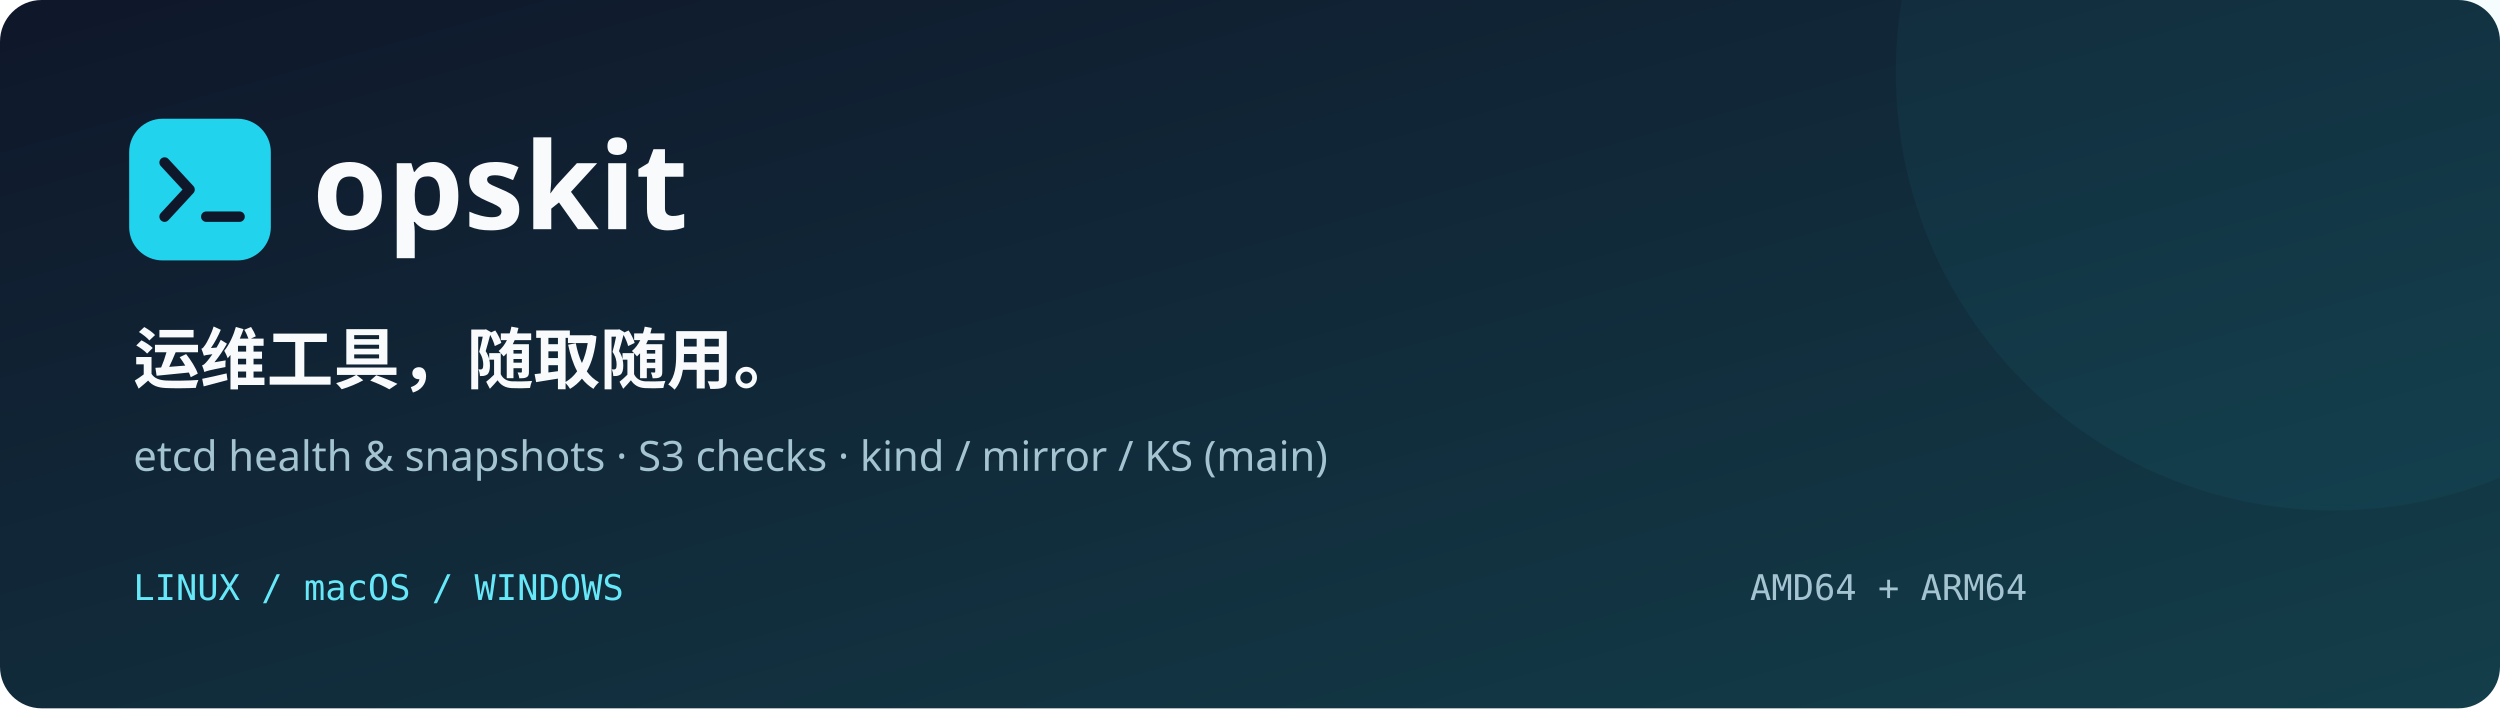
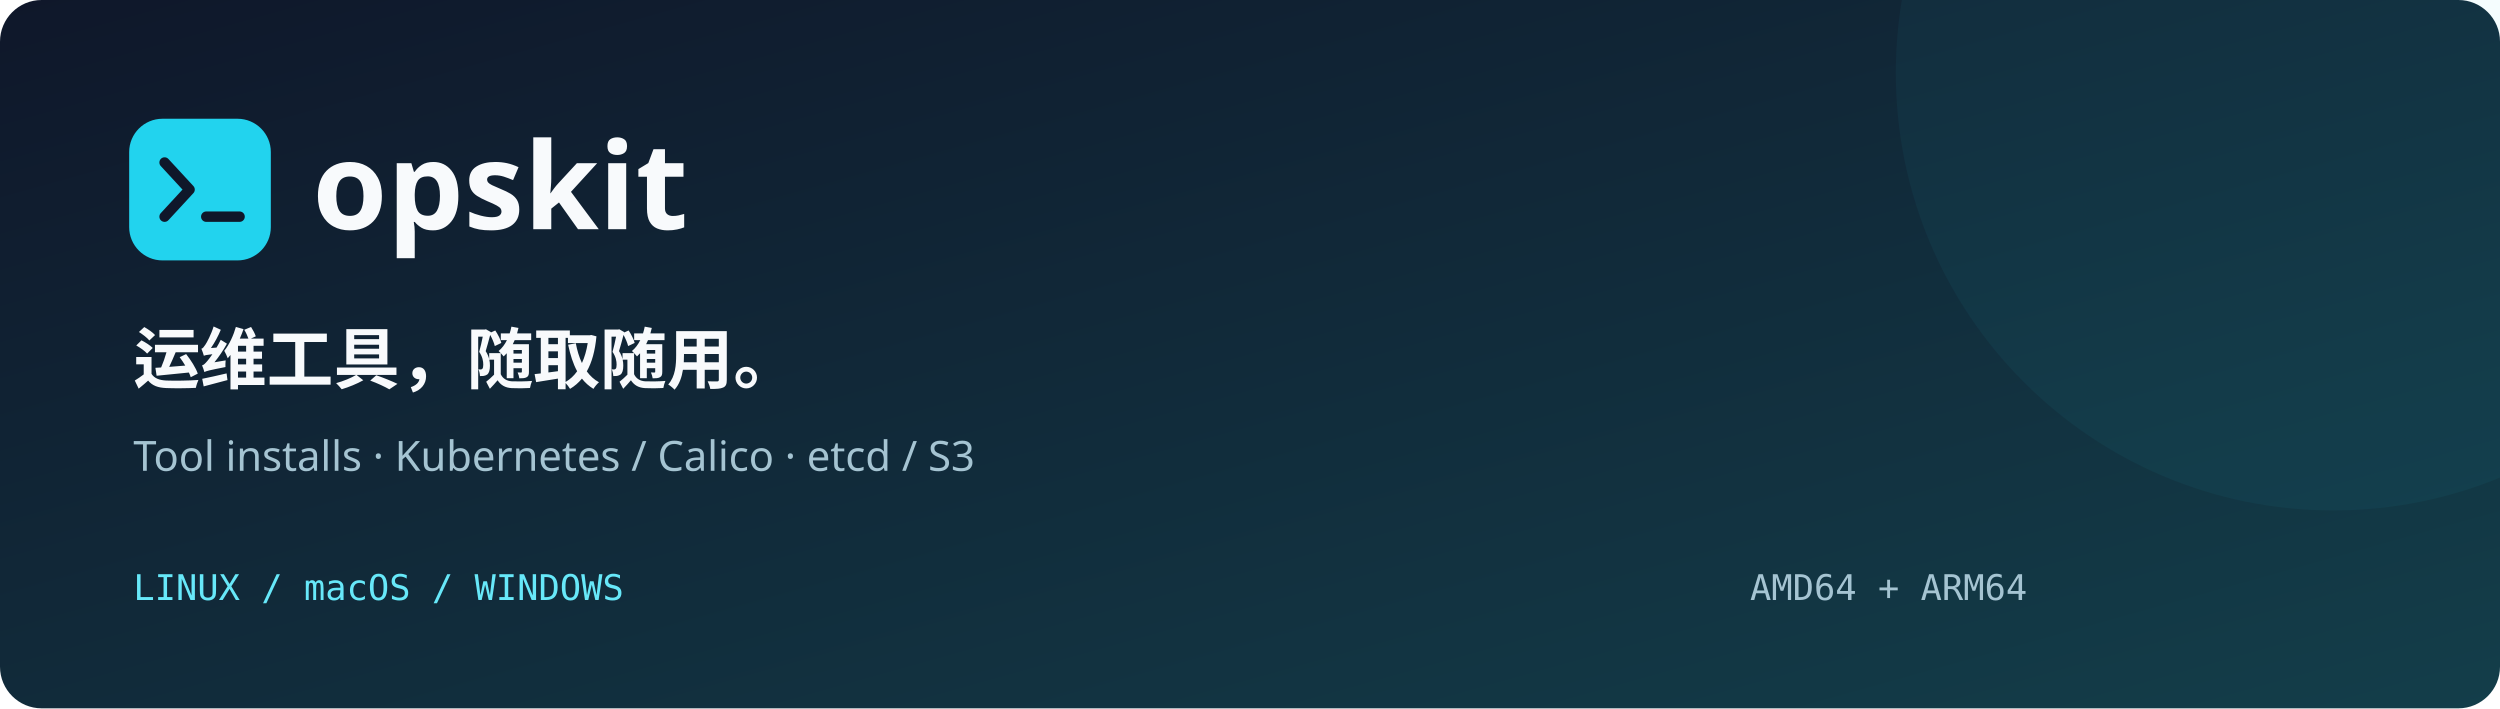
<svg xmlns="http://www.w3.org/2000/svg" width="1200" height="340" viewBox="0 0 1200 340" role="img" aria-labelledby="title desc">
  <defs>
    <linearGradient id="bg" x2="1" y2="1">
      <stop stop-color="#0f172a" />
      <stop offset="1" stop-color="#133e4a" />
    </linearGradient>
  </defs>
  <rect width="1200" height="340" rx="20" fill="url(#bg)" />
  <circle cx="1120" cy="35" r="210" fill="#22d3ee" opacity=".05" />
  <rect x="62" y="57" width="68" height="68" rx="16" fill="#22d3ee" />
  <path d="m79 78 12 13-12 13m20 0h16" stroke="#0f172a" stroke-width="5" fill="none" stroke-linecap="round" stroke-linejoin="round" />
  <text x="150" y="110" fill="#f8fafc" font-family="system-ui,sans-serif" font-size="58" font-weight="750">opskit</text>
  <text x="64" y="184" fill="#f8fafc" font-family="system-ui,sans-serif" font-size="32" font-weight="600">运维工具，随取随用。</text>
-   <text x="64" y="226" fill="#a5c4d2" font-family="system-ui,sans-serif" font-size="20">etcd health &amp; snapshots · S3 checks · kind / mirror / KS (main)</text>
+   <text x="64" y="226" fill="#a5c4d2" font-family="system-ui,sans-serif" font-size="20">Tool installs · Kubernetes / Calico · etcd / S3</text>
  <text x="64" y="288" fill="#67e8f9" font-family="monospace" font-size="17">LINUX / macOS / WINDOWS</text>
  <text x="840" y="288" fill="#a5c4d2" font-family="monospace" font-size="17">AMD64 + ARM64</text>
</svg>
